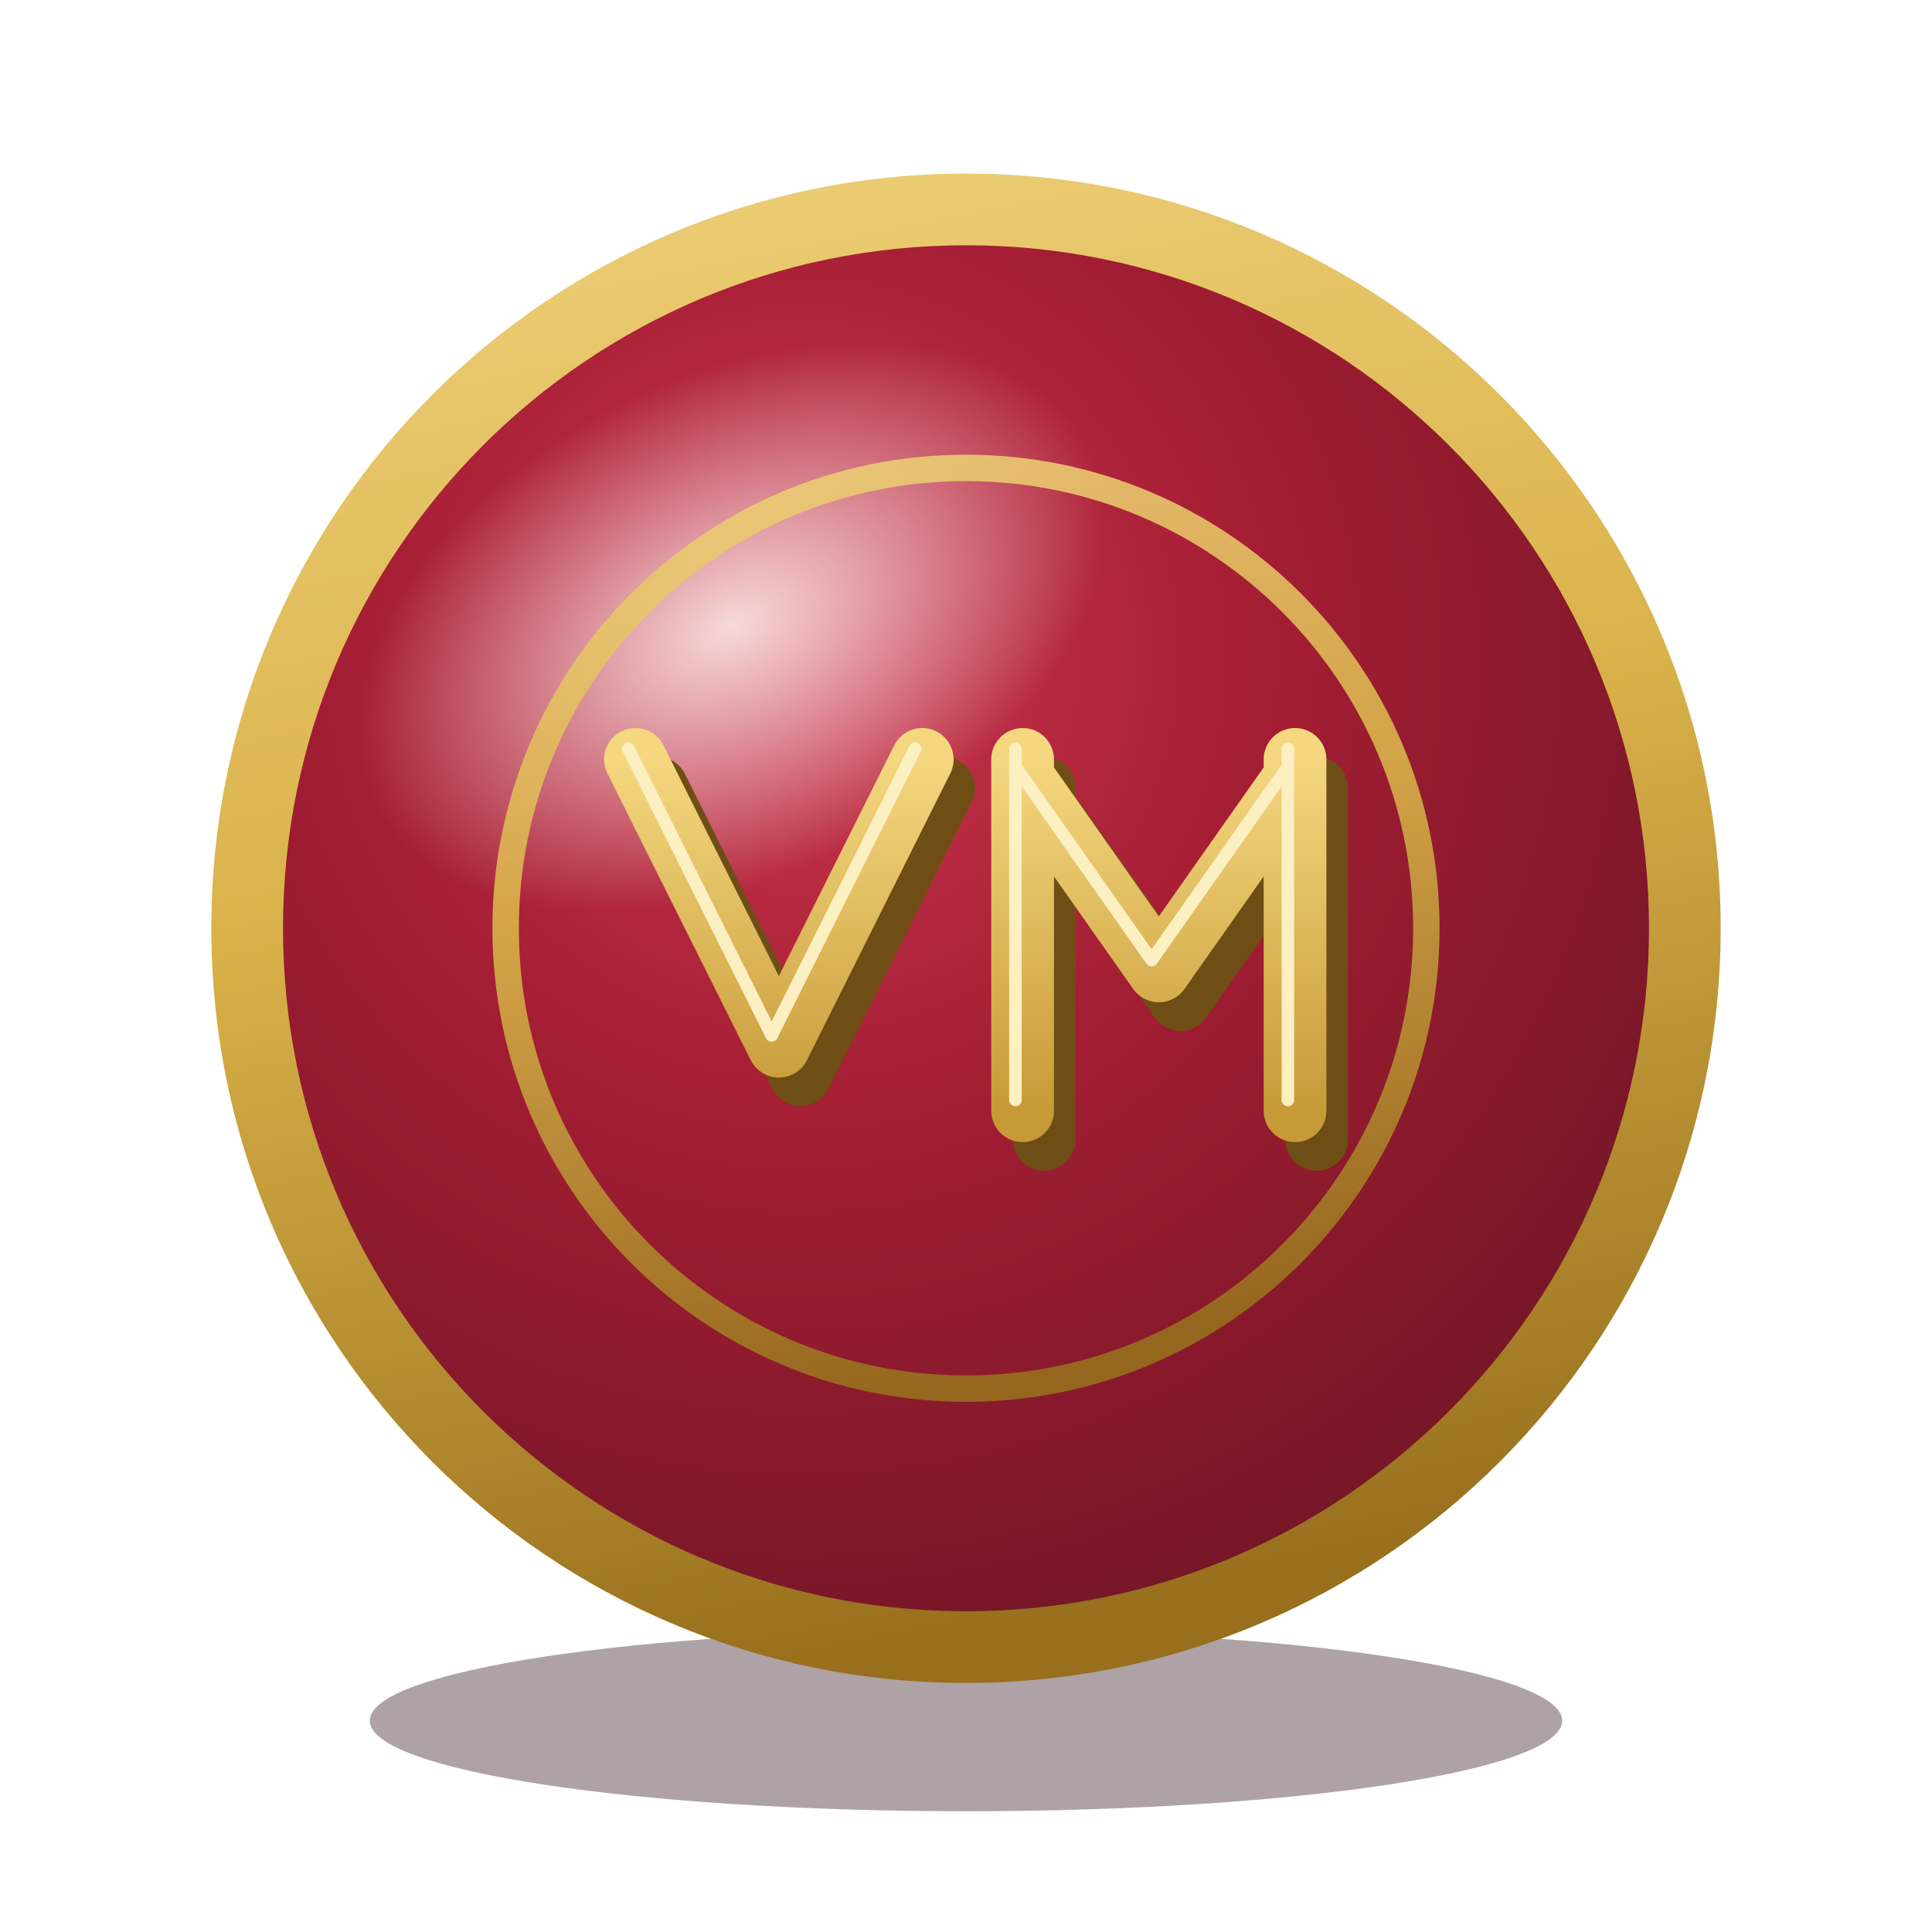
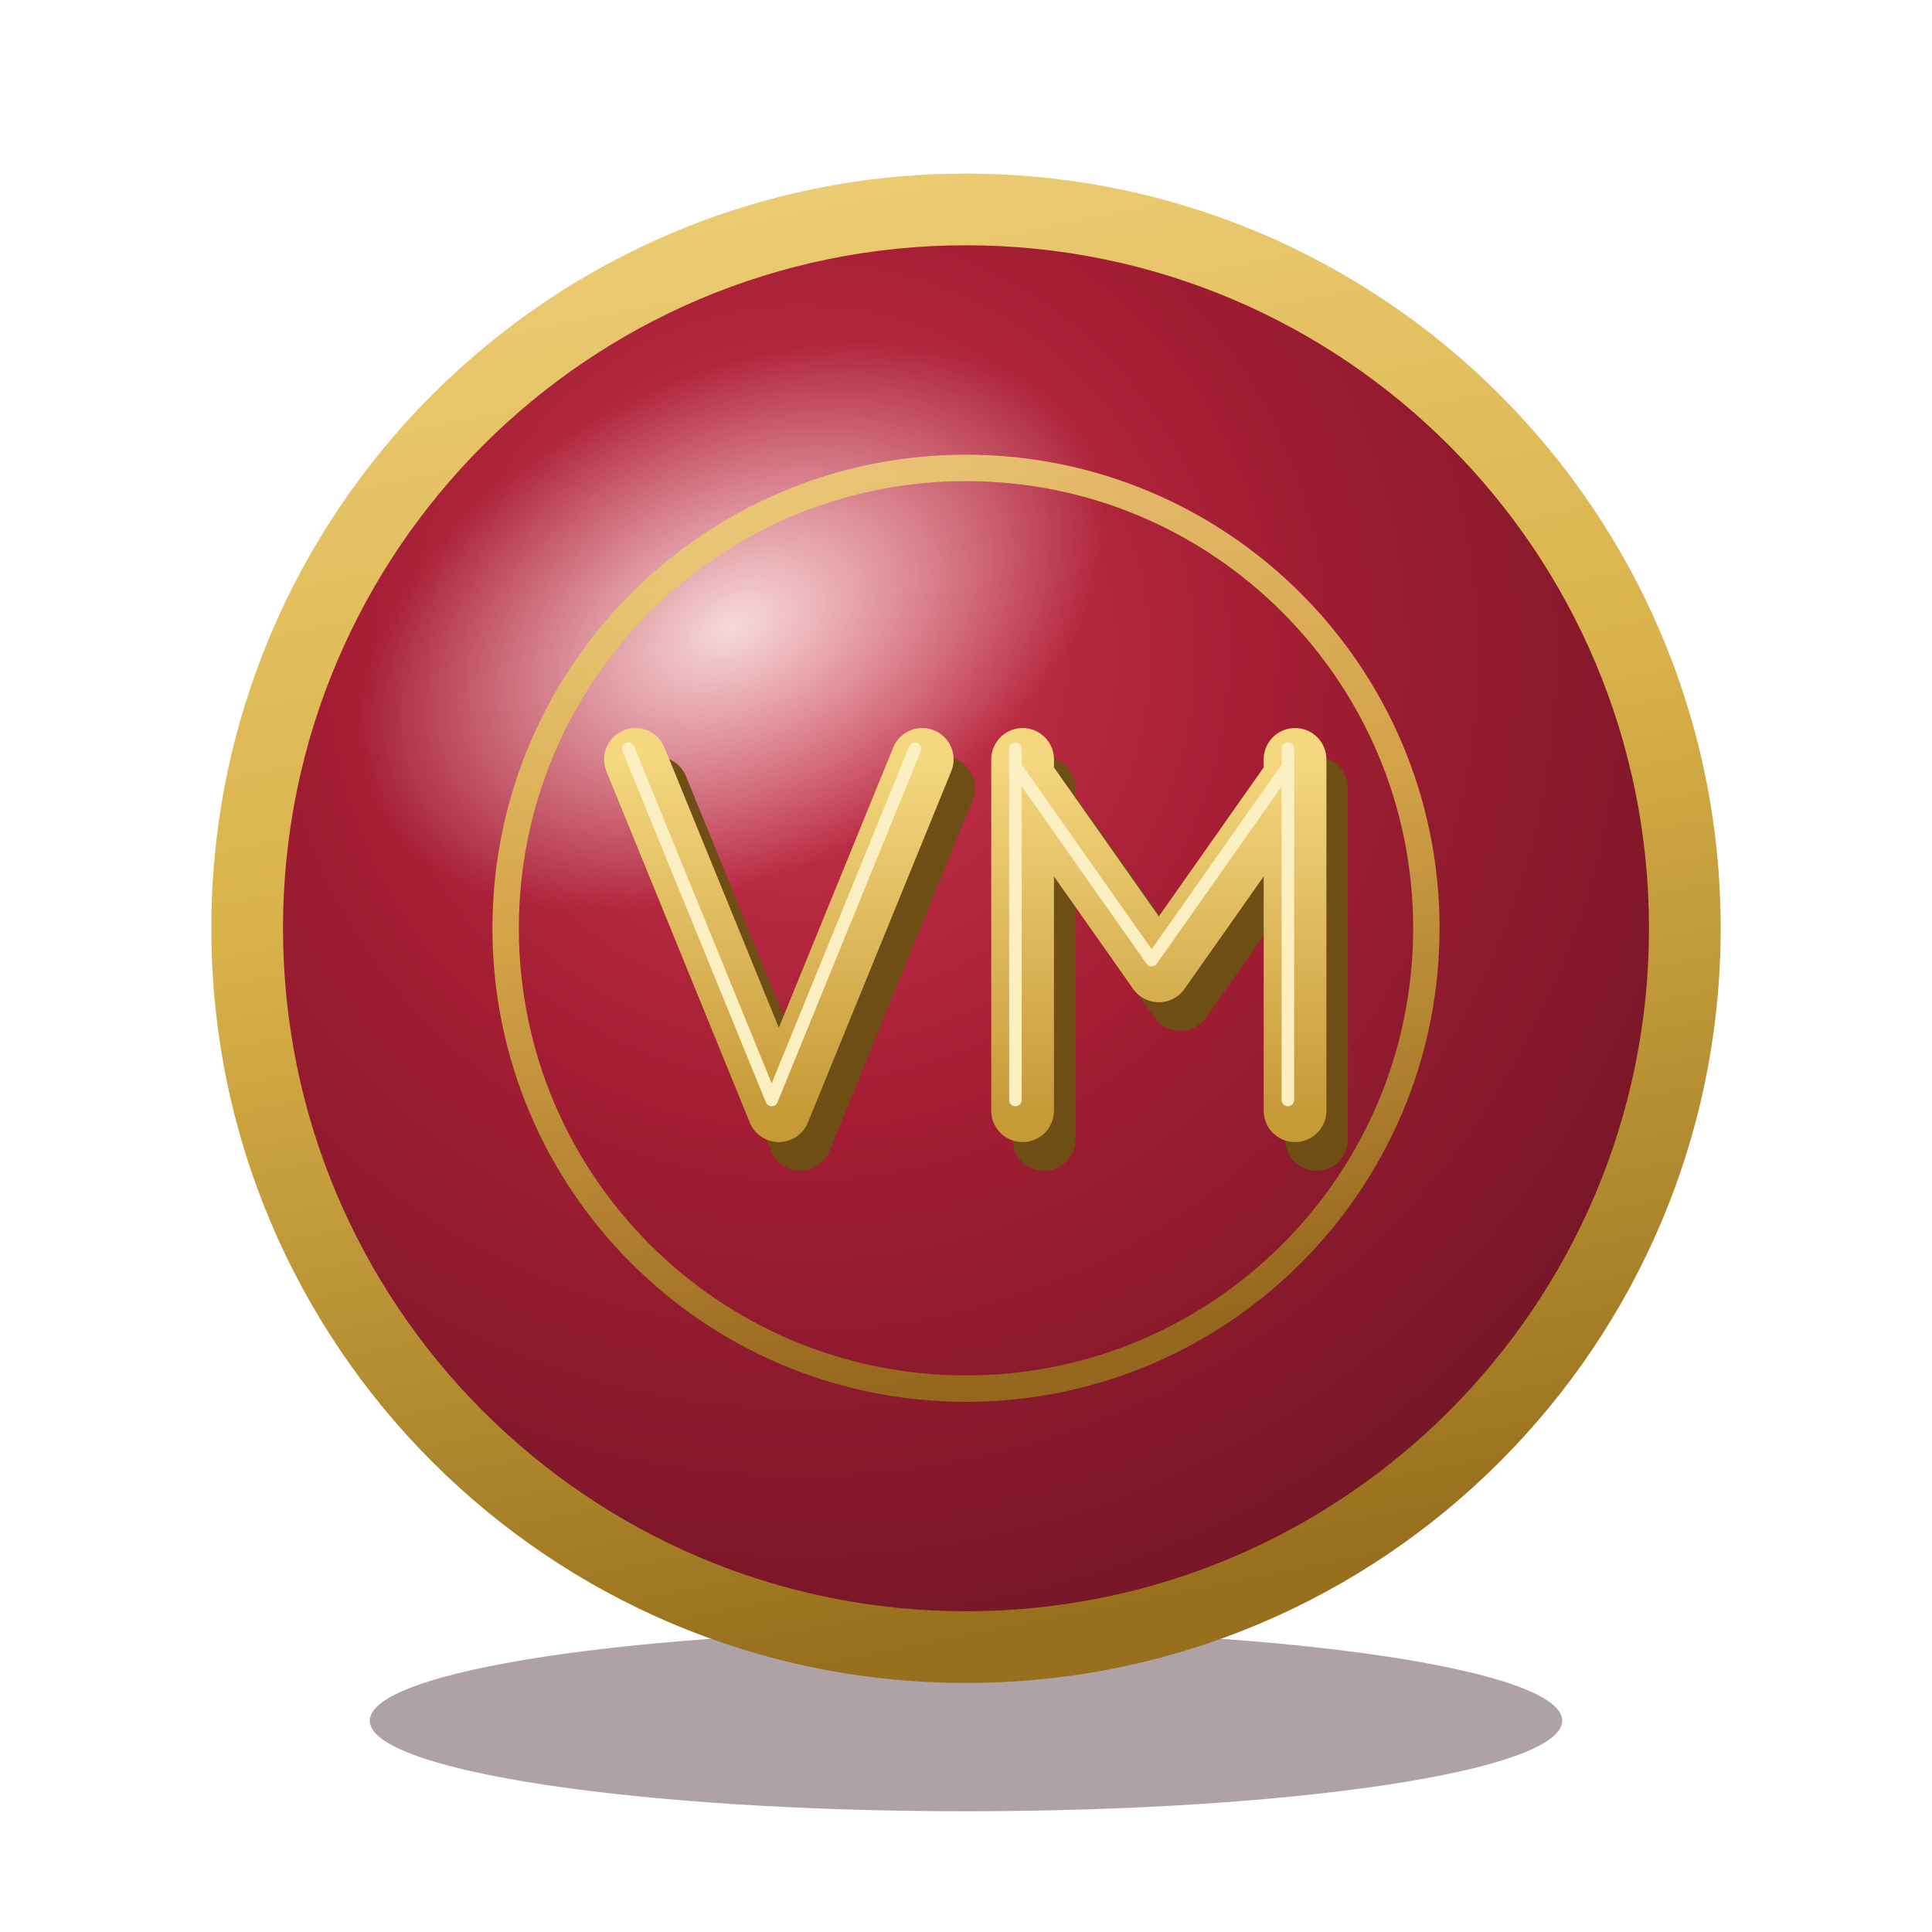
<svg xmlns="http://www.w3.org/2000/svg" viewBox="0 0 512 512" role="img" aria-label="Vision Menu VM">
  <defs>
    <radialGradient id="lensDome" cx="38%" cy="30%" r="82%">
      <stop offset="0%" stop-color="#CB374F" />
      <stop offset="42%" stop-color="#A31D33" />
      <stop offset="100%" stop-color="#6C1524" />
    </radialGradient>
    <linearGradient id="lensRim" x1="0.2" y1="0" x2="0.4" y2="1">
      <stop offset="0%" stop-color="#EDCE77" />
      <stop offset="45%" stop-color="#D9B24A" />
      <stop offset="100%" stop-color="#976F1D" />
    </linearGradient>
    <linearGradient id="lensVM" x1="0" y1="0" x2="0" y2="1">
      <stop offset="0%" stop-color="#F4D77F" />
      <stop offset="100%" stop-color="#C79A38" />
    </linearGradient>
    <radialGradient id="lensSpec" cx="50%" cy="50%" r="50%">
      <stop offset="0%" stop-color="#FFF7F3" stop-opacity="0.85" />
      <stop offset="100%" stop-color="#FFF7F3" stop-opacity="0" />
    </radialGradient>
  </defs>
  <ellipse cx="256" cy="456" rx="158" ry="24" fill="#2E0B14" opacity="0.38" />
  <circle cx="256" cy="246" r="200" fill="url(#lensRim)" />
  <circle cx="256" cy="246" r="181" fill="url(#lensDome)" />
  <ellipse cx="194" cy="166" rx="106" ry="66" fill="url(#lensSpec)" transform="rotate(-26 194 166)" />
  <circle cx="256" cy="246" r="122" fill="none" stroke="url(#lensRim)" stroke-width="7" opacity="0.9" />
  <g fill="none" stroke-linecap="round" stroke-linejoin="round" transform="translate(157 187) scale(0.95)">
-     <path d="M12 15 L52 95 L92 15 M120 15 L120 113 M196 15 L196 113 M120 20 L158 74 L196 20" transform="translate(6 8)" stroke="#6E4E14" stroke-width="17.5" />
-     <path d="M12 15 L52 95 L92 15 M120 15 L120 113 M196 15 L196 113 M120 20 L158 74 L196 20" stroke="url(#lensVM)" stroke-width="17.5" />
-     <path d="M12 15 L52 95 L92 15 M120 15 L120 113 M196 15 L196 113 M120 20 L158 74 L196 20" transform="translate(-2 -3)" stroke="#FCEFC2" stroke-width="3.5" />
+     <path d="M12 15 L52 113 L92 15 M120 15 L120 113 M196 15 L196 113 M120 20 L158 74 L196 20" transform="translate(6 8)" stroke="#6E4E14" stroke-width="17.5" />
+     <path d="M12 15 L52 113 L92 15 M120 15 L120 113 M196 15 L196 113 M120 20 L158 74 L196 20" stroke="url(#lensVM)" stroke-width="17.5" />
+     <path d="M12 15 L52 113 L92 15 M120 15 L120 113 M196 15 L196 113 M120 20 L158 74 L196 20" transform="translate(-2 -3)" stroke="#FCEFC2" stroke-width="3.5" />
  </g>
</svg>
